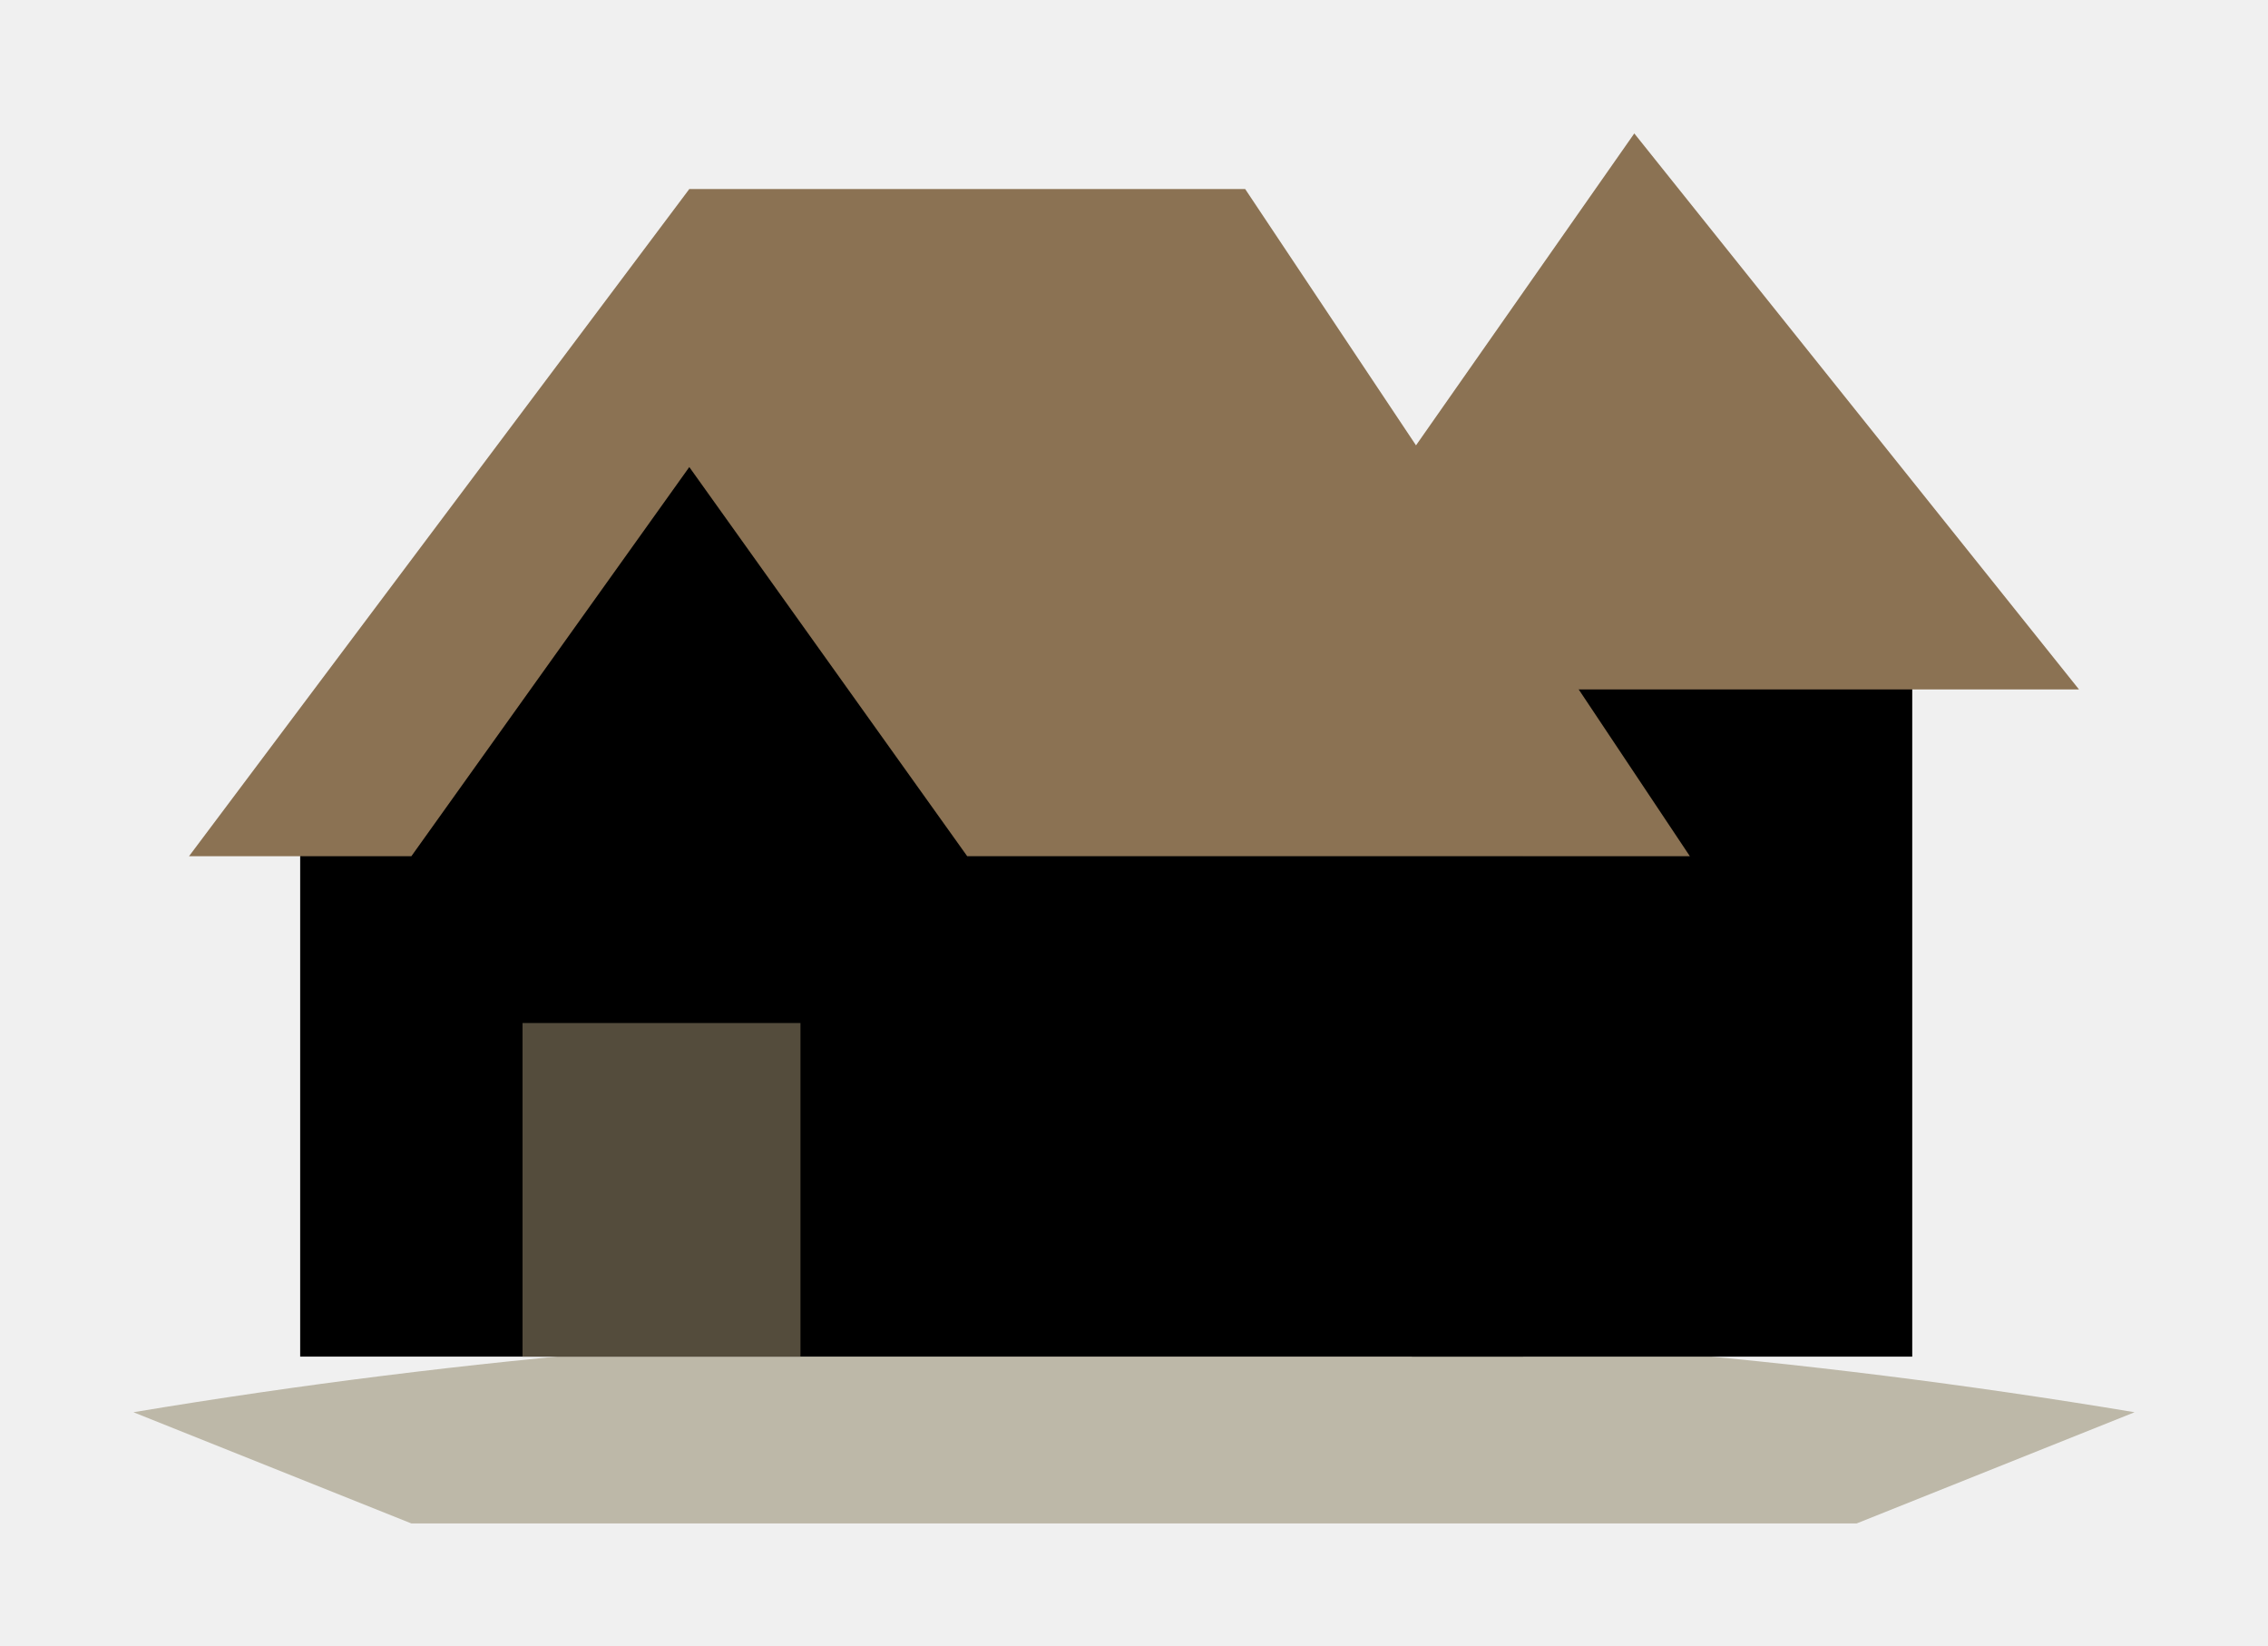
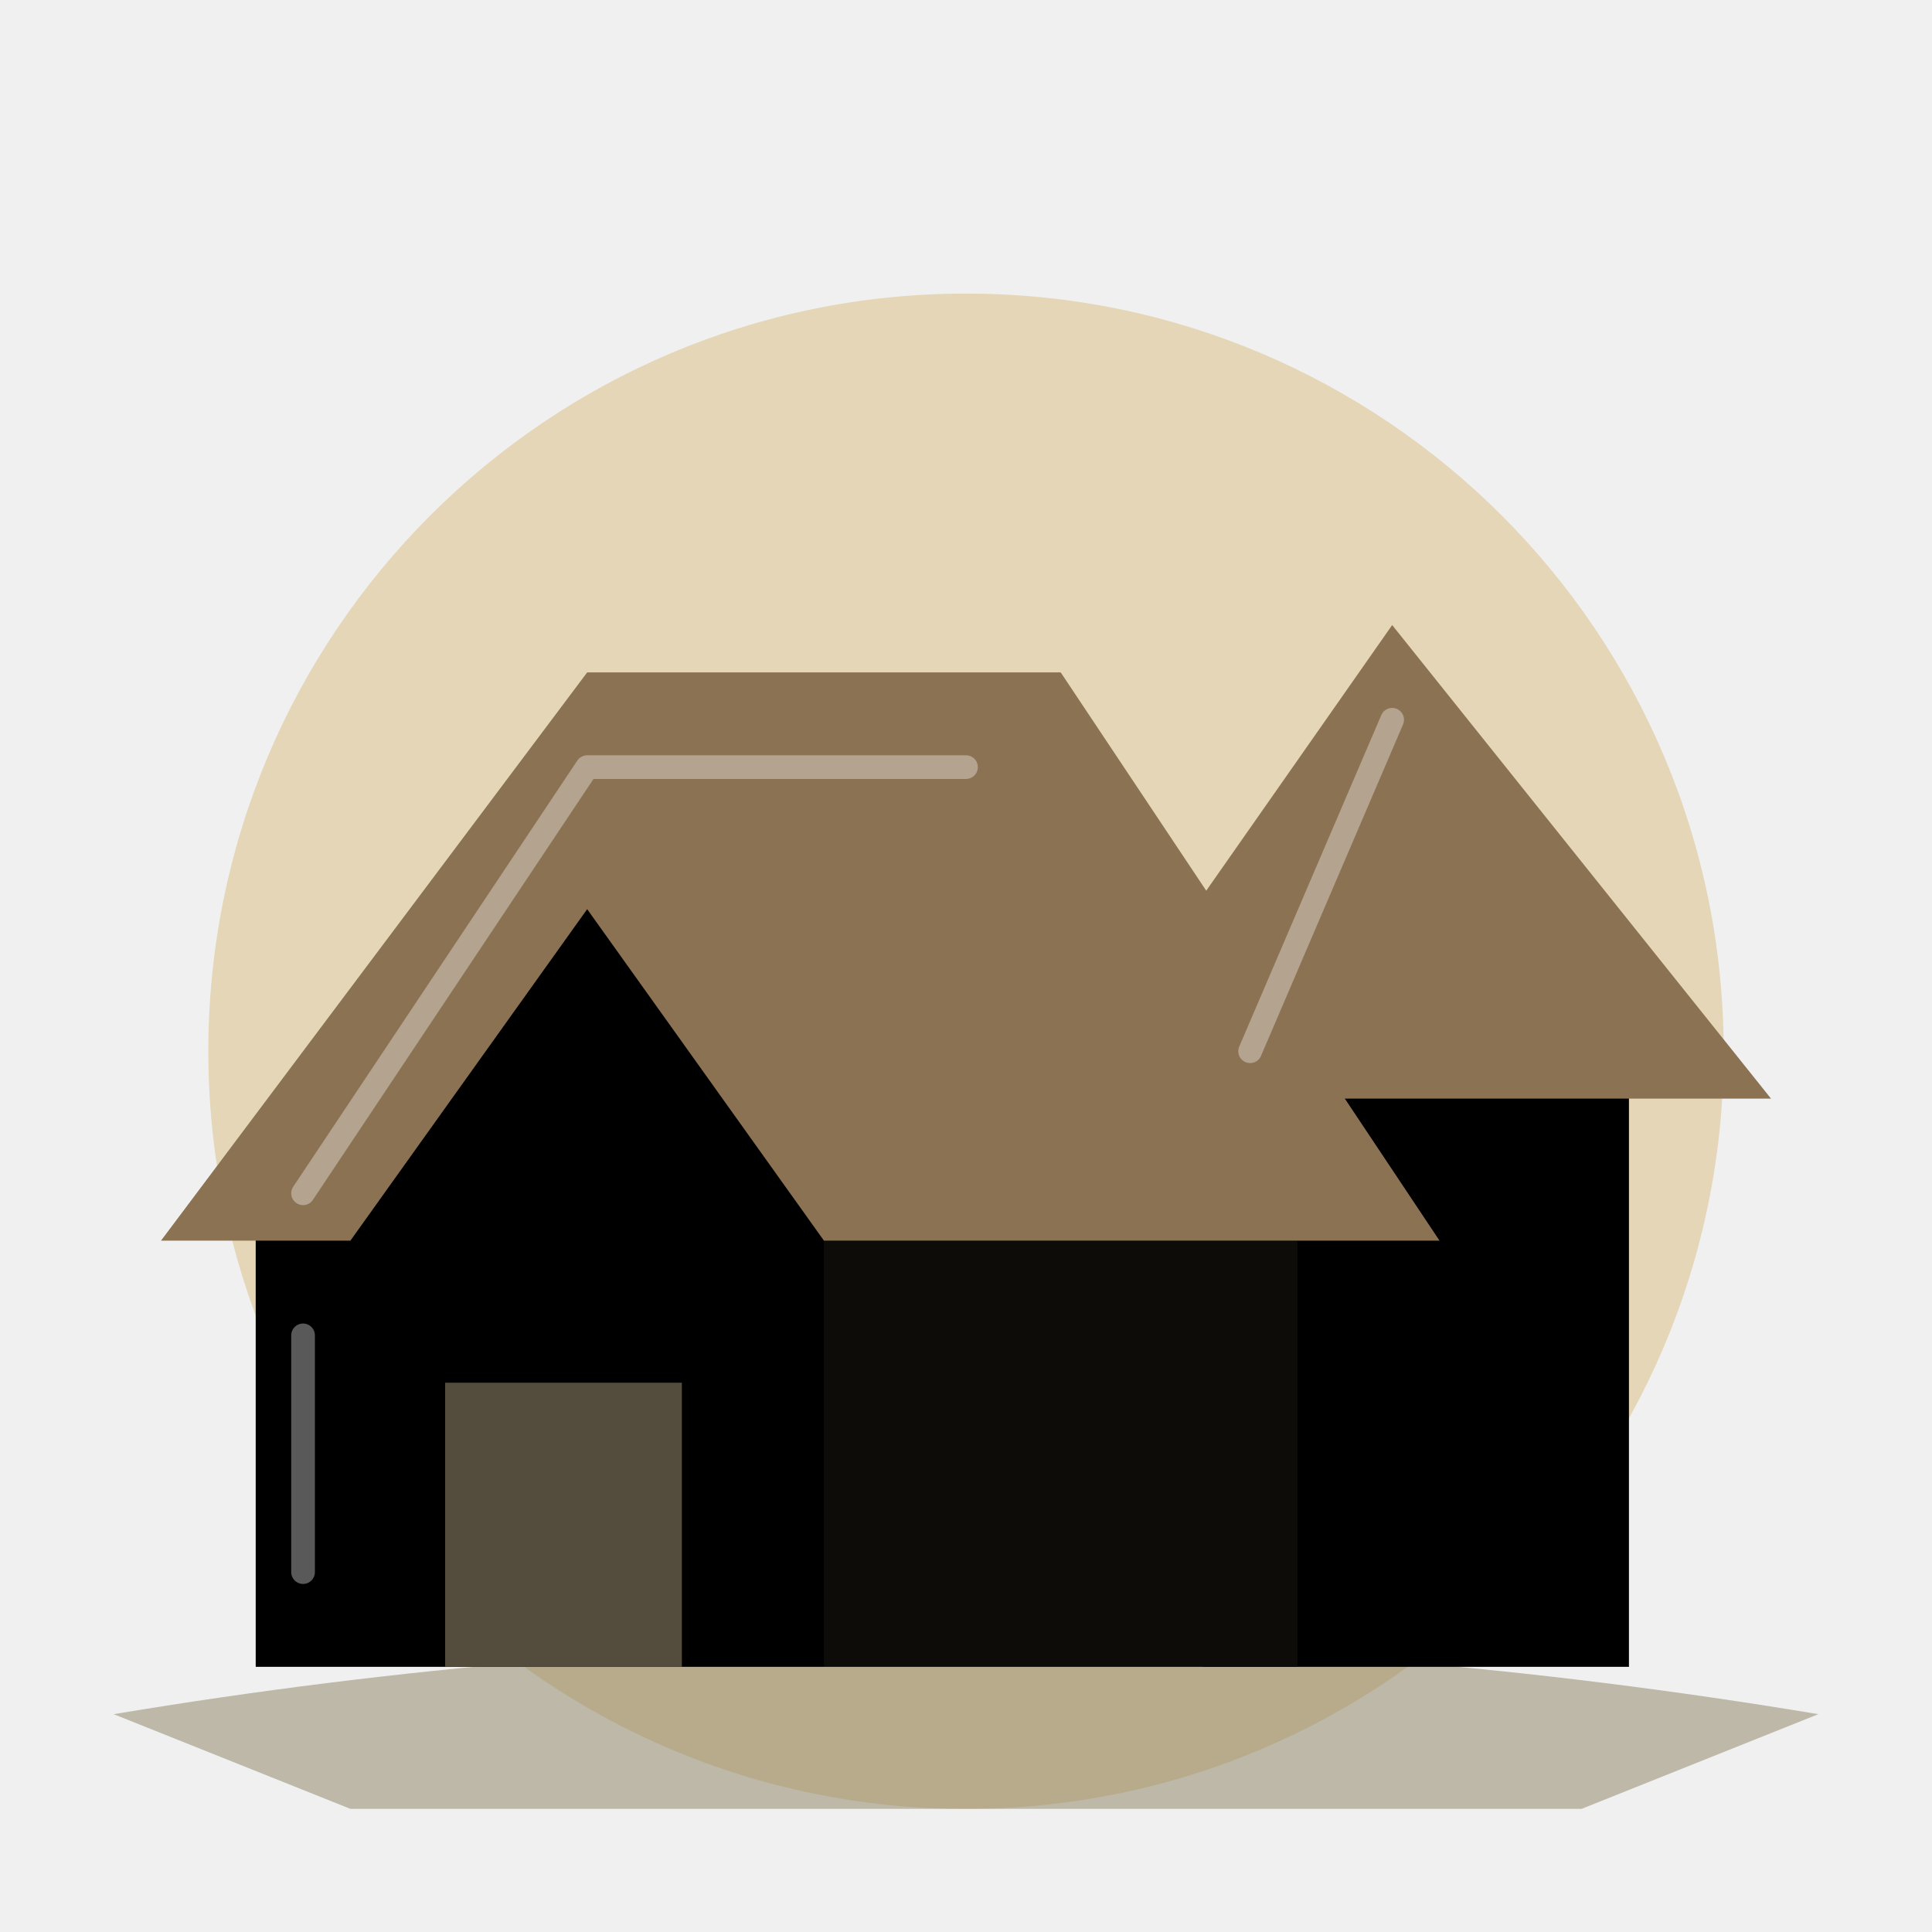
- <svg xmlns="http://www.w3.org/2000/svg" viewBox="-5.1 -7.1 10.2 7.4">
-   <g transform="scale(.25)">
+ <svg xmlns="http://www.w3.org/2000/svg" viewBox="-5.1 -9.8 10.2 10.2">
+   <g transform="scale(.25)" stroke-linecap="round" stroke-linejoin="round">
    <g transform="translate(-20 -38)">
+       <circle cx="20" cy="21" r="16" fill="#e4d6b6" />
      <path d="M2 35Q20 32 38 35L33 37H7Z" fill="#8a8060" stroke="none" opacity=".5" />
      <path d="M25 34V21H34V34Z" />
      <path d="M22 22L29 12L37 22Z" fill="#8b7253" />
      <path d="M5 34V24L13 14L27 24V34Z" />
      <path d="M3 25L12 13H22L30 25H17L12 18L7 25Z" fill="#8b7253" />
-       <path d="M17 25H27V34H17Z" fill="black" stroke="none" opacity=".1" />
+       <path d="M17 25H27V34H17Z" fill="#544c3c" stroke="none" opacity=".16" />
      <path d="M9 34V28H14V34Z" fill="#544c3c" />
-       <path d="M20 28V31M24 28V31M30 25V29" fill="none" stroke-width=".9" />
+       <path d="M20 28V31M24 28V31M30 25V29" fill="none" stroke-width=".8" />
+       <path d="M6 24L12 15H20M26 21L29 14M6 27V32" fill="none" stroke="white" stroke-width=".5" opacity=".35" />
    </g>
  </g>
</svg>
